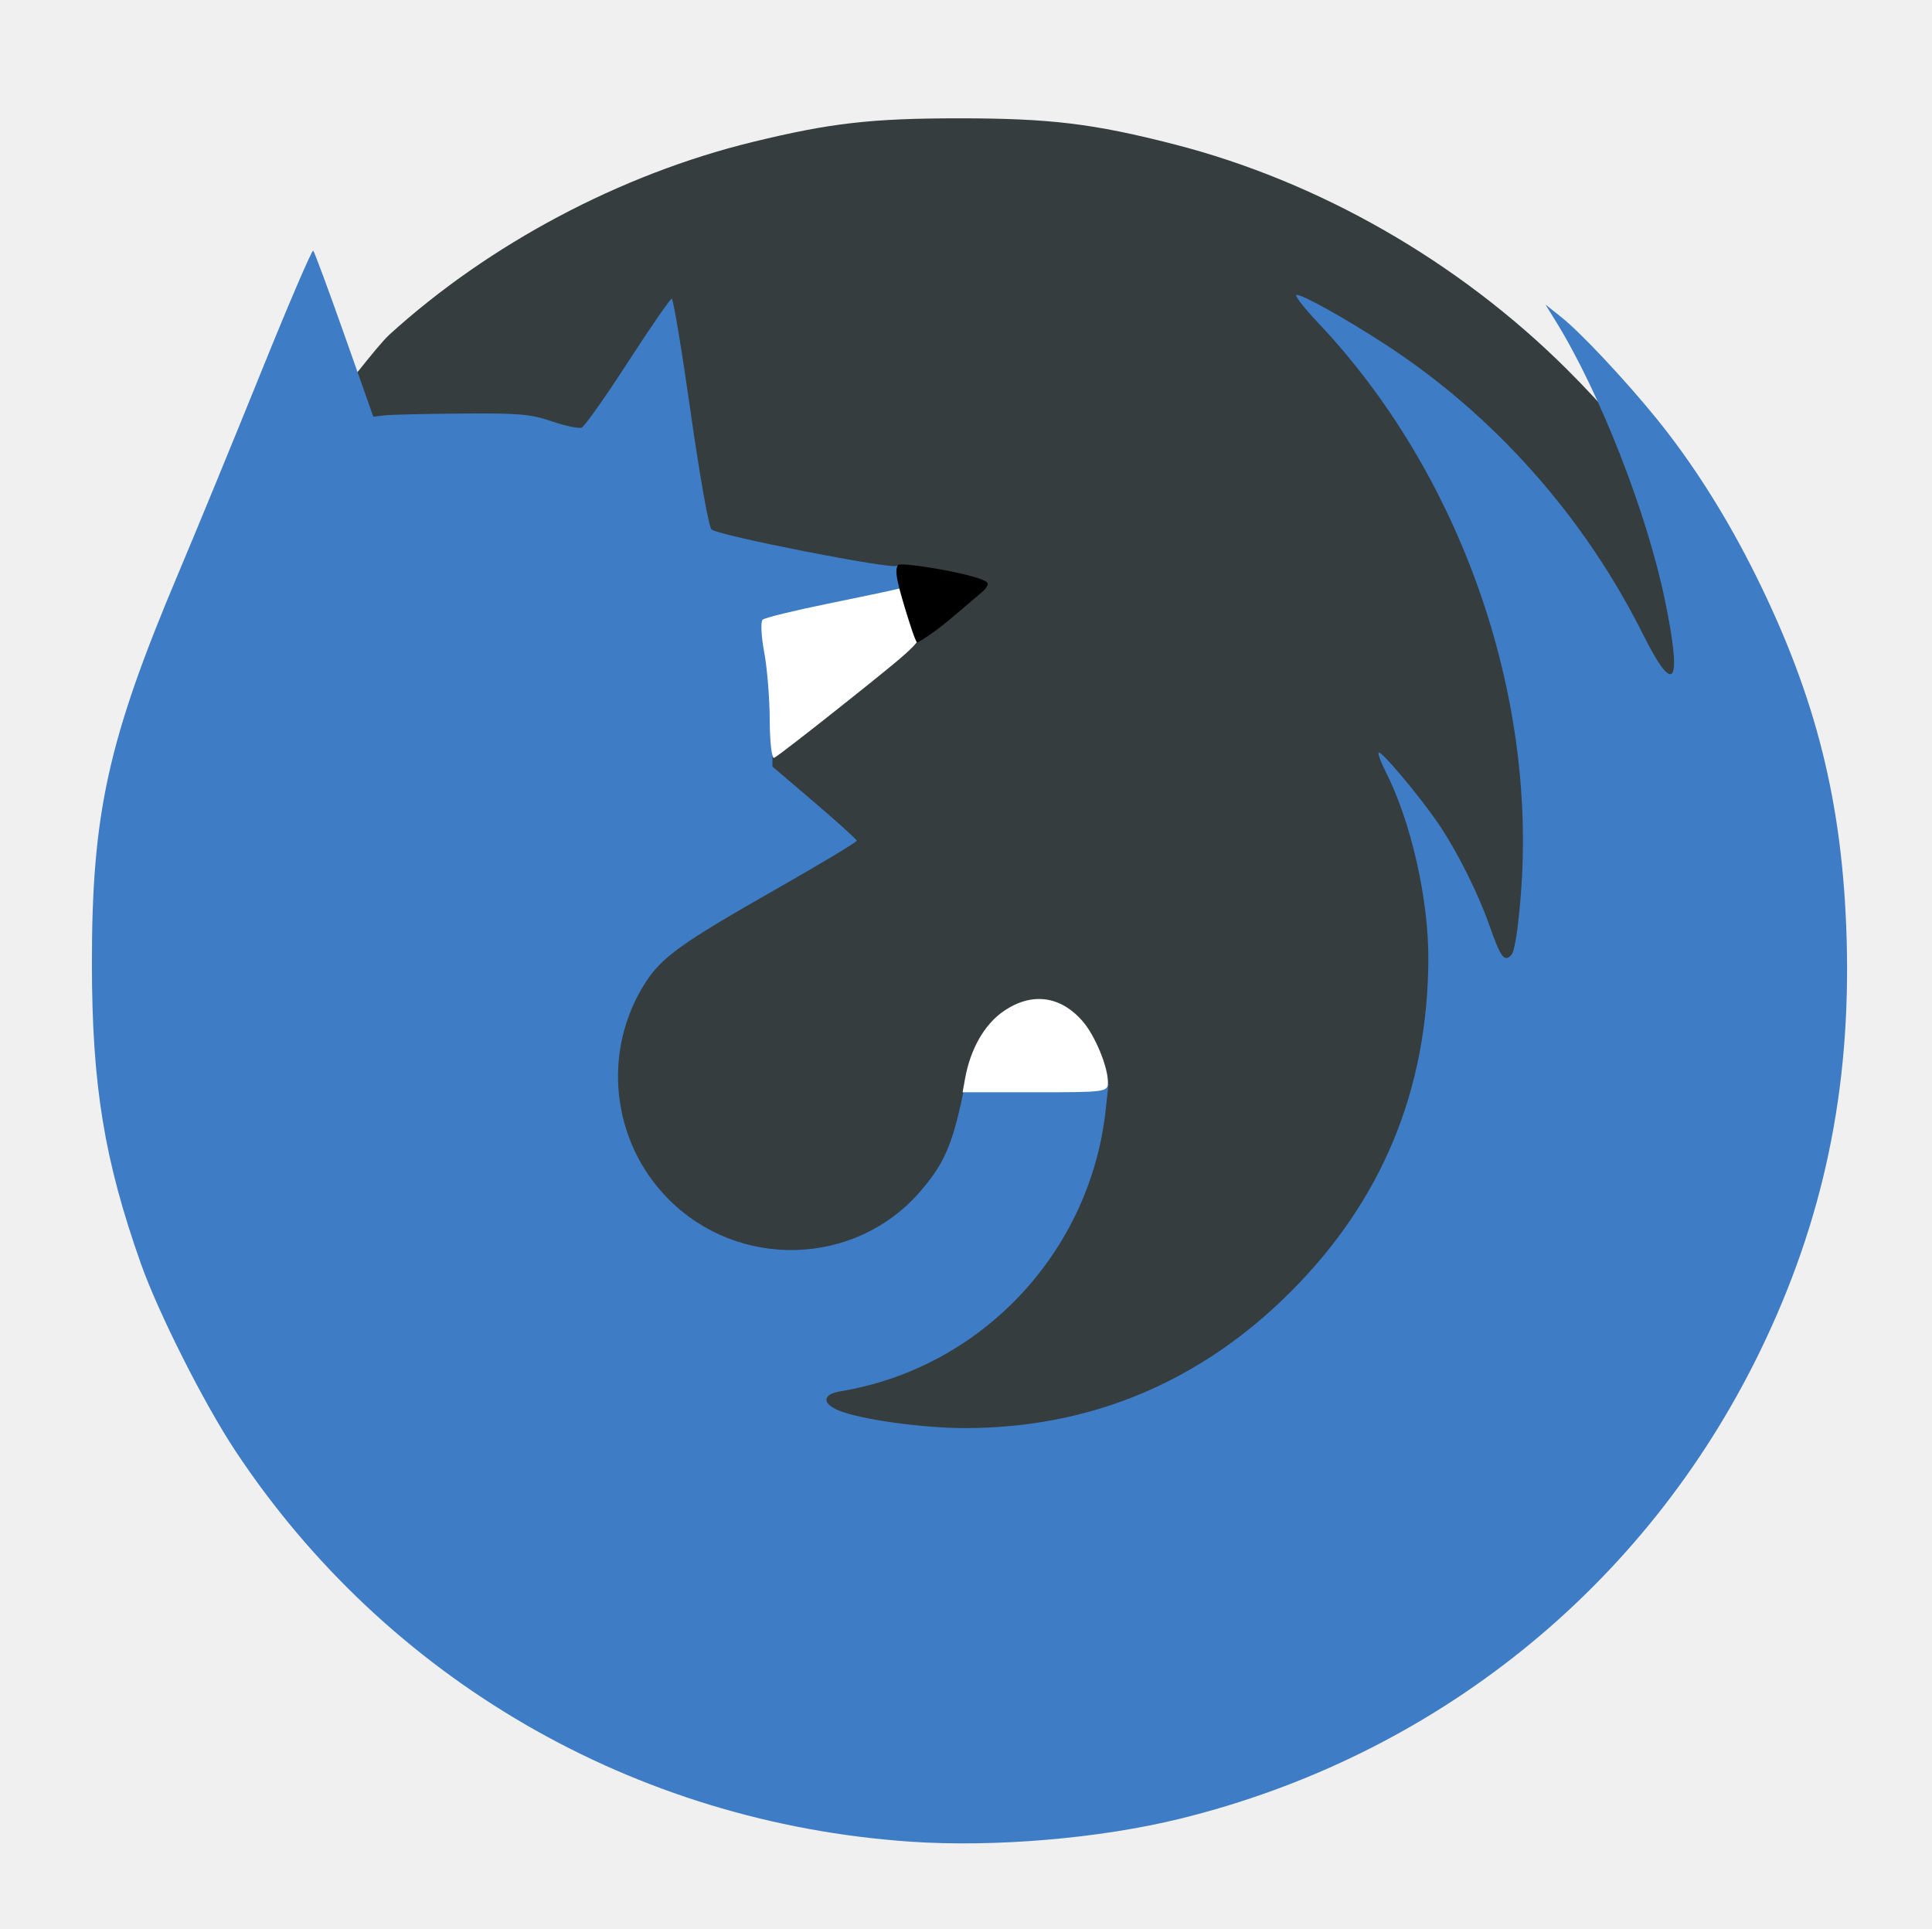
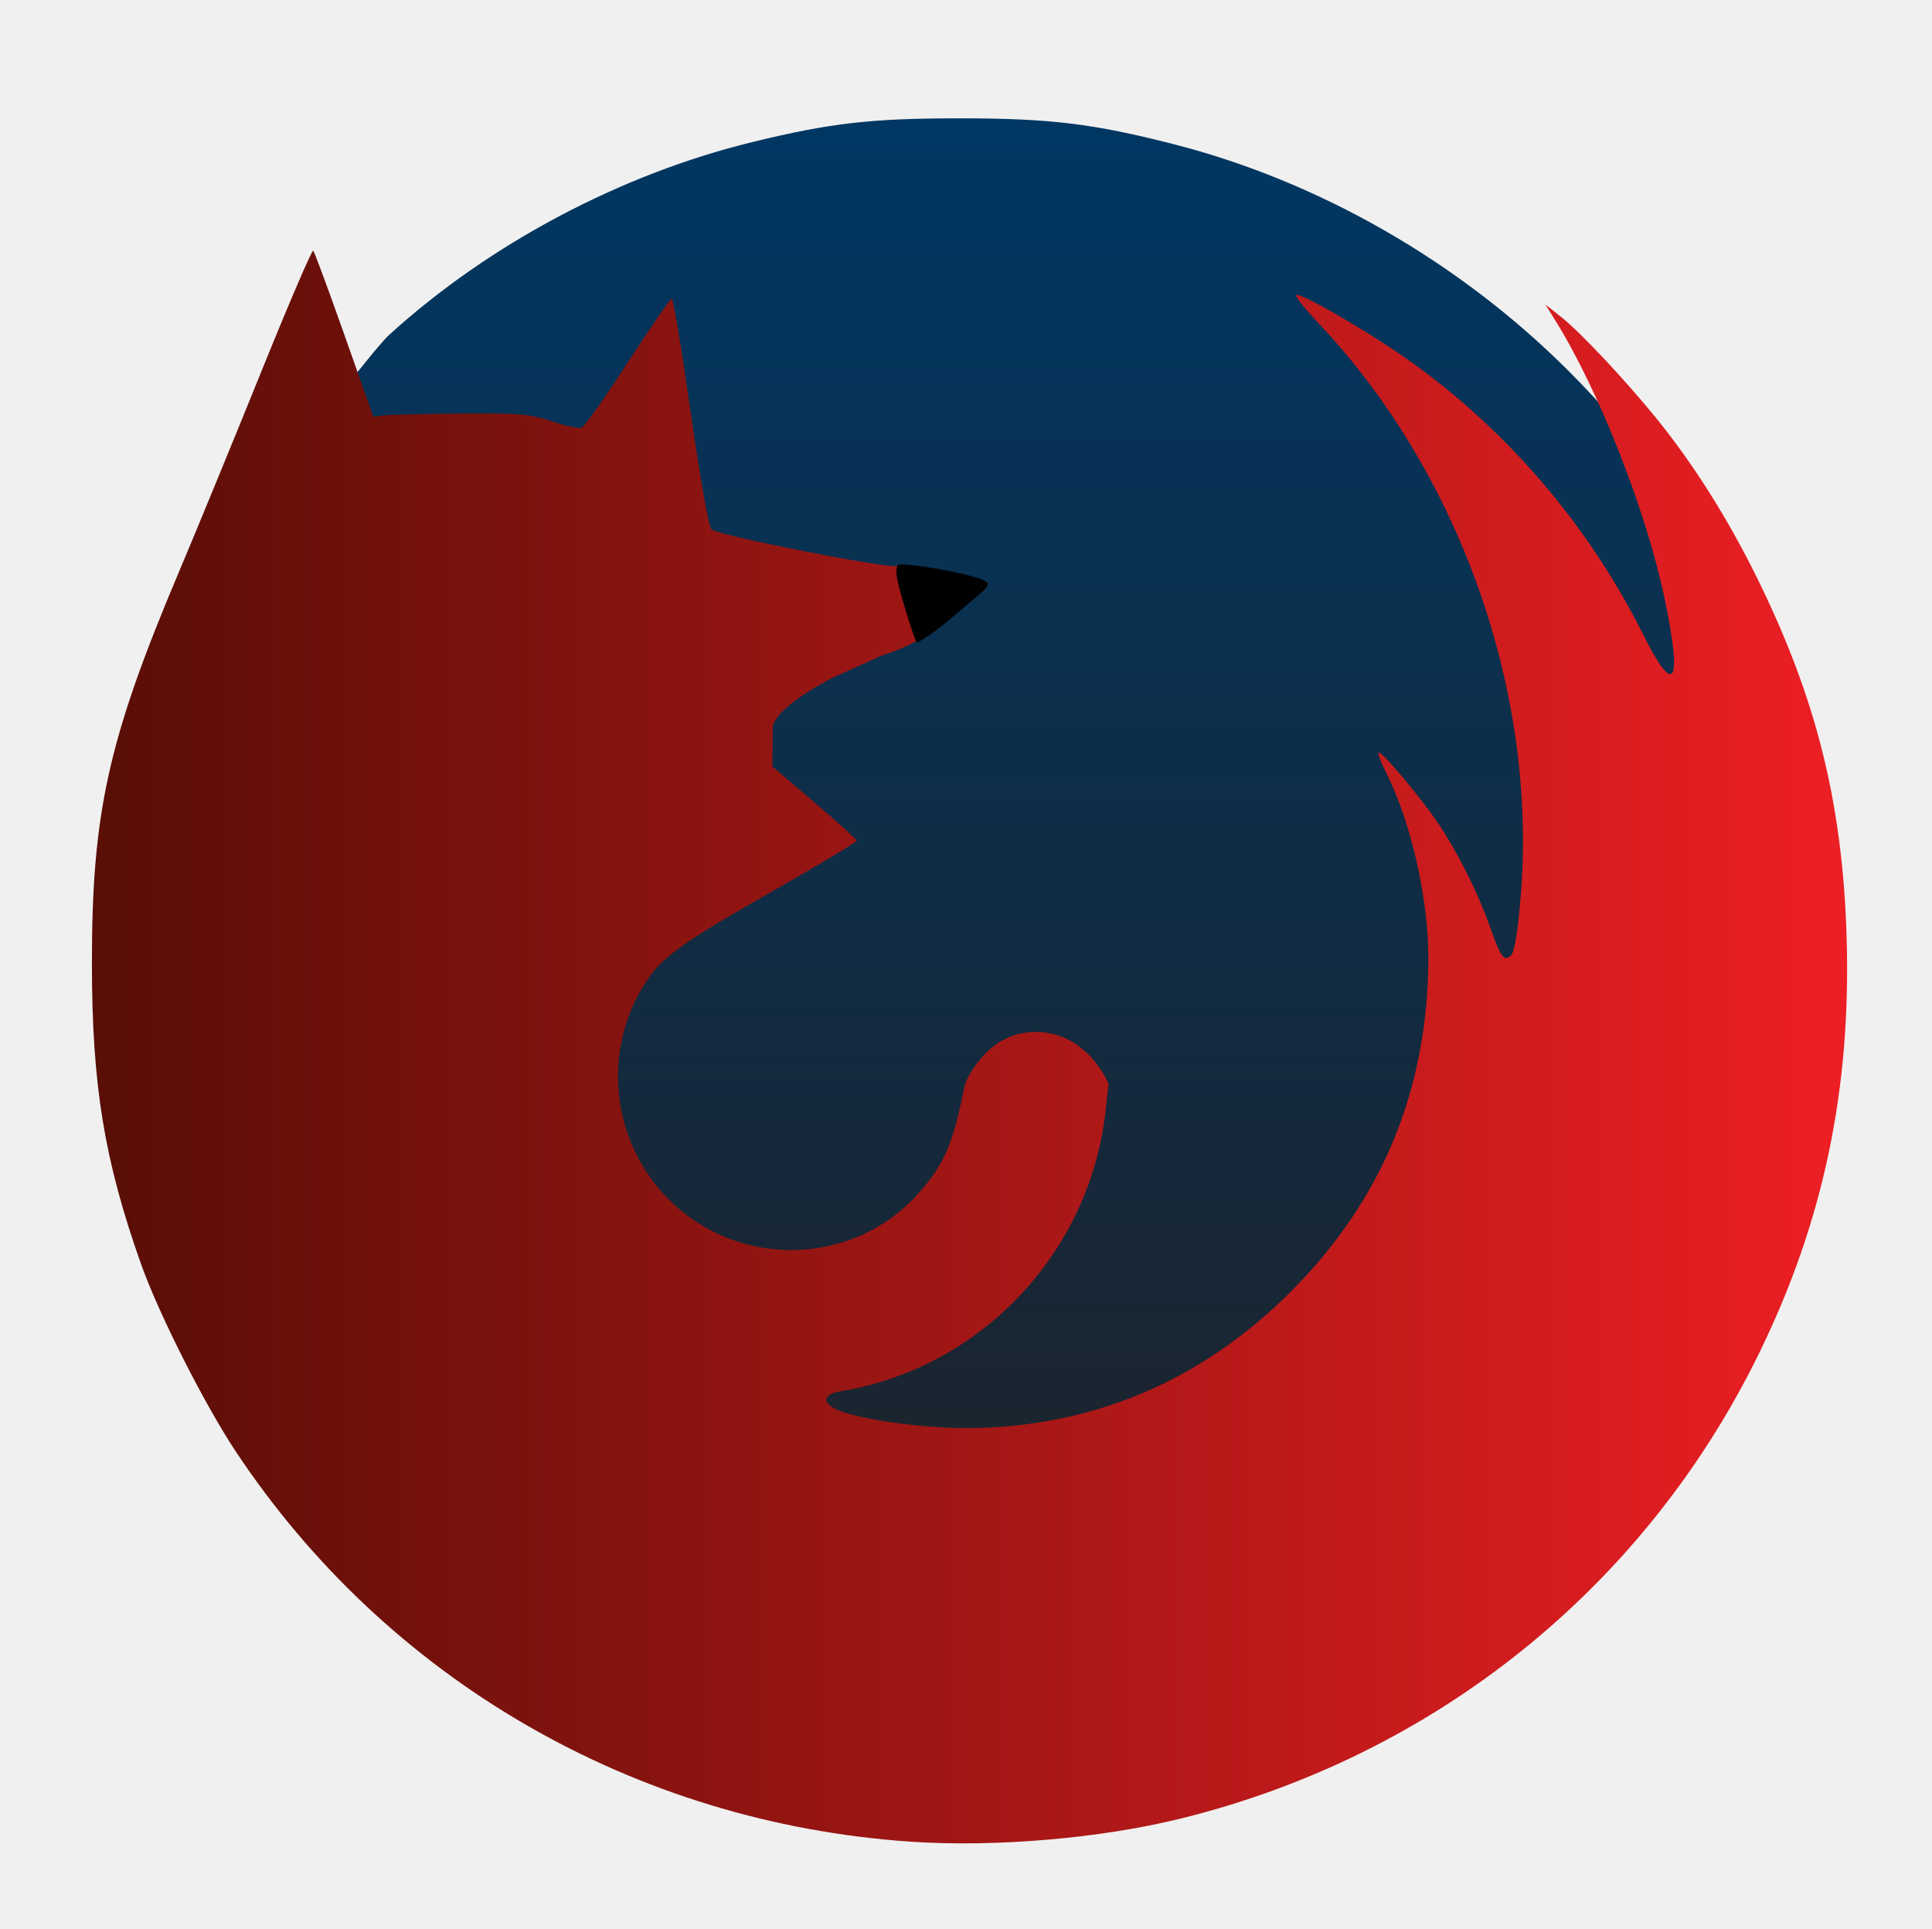
- <svg xmlns="http://www.w3.org/2000/svg" id="svg2" version="1.1" width="513" height="512">
-   <defs id="defs6" />
-   <path style="fill:#353d3e;fill-opacity:1" d="m 236.39,484.65 c -31.949,-3.34 -57.226,-10.375 -83.156,-23.145 -24.162,-11.899 -42.866,-25.596 -62.379,-45.683 -34.703,-35.722 -55.294,-77.722 -62.513,-127.506 -2.243,-15.466 -2.243,-46.026 0,-61.493 3.176,-21.9 9.184,-42.754 18.183,-63.115 2.482,-5.615 22.14,-27.469 31.497,-50.439 10.239,-25.135 2.572,4.643 3.353,4.643 0.769,0 -0.946,-20.288 1.367,-13.544 2.148,6.261 6.208,0.275 6.679,0.759 0.493,0.506 10.413,-13.037 14.007,-16.303 26.471,-24.058 61.322,-42.55 96.293,-51.094 20.718,-5.062 31.614,-6.313 54.983,-6.313 24.061,0 35.588,1.392 57.025,6.886 38.496,9.866 75.613,31.139 104.422,59.846 36.76,36.63 57.762,79.245 65.393,132.691 1.815,12.713 1.538,44.764 -0.505,58.407 -4.56,30.45 -13.56,56.822 -27.895,81.739 -34.835,60.548 -94.019,100.939 -163.793,111.782 -9.982,1.551 -44.417,2.774 -52.963,1.88 z" id="path3229" />
-   <path style="fill:#b1b1aa" d="m -259.857,29.595 c -1.238,-0.497 -2.25,-1.444 -2.25,-2.103 0,-0.659 -0.289,-0.91 -0.642,-0.556 -0.975,0.975 1.665,3.699 3.515,3.627 1.101,-0.043 0.9,-0.356 -0.622,-0.968 z" id="path3045" />
-   <path style="fill:#3e7cc5;fill-opacity:1" d="m 241.678,488.985 c -73.239,-5.022 -138.906,-43.022 -179.109,-103.645 -8.347,-12.586 -20.475,-36.603 -25.152,-49.807 -9.728,-27.463 -12.993,-47.432 -13.012,-79.589 -0.024,-40.05 4.283,-59.513 22.954,-103.722 4.89,-11.579 14.817,-35.718 22.059,-53.642 7.243,-17.924 13.43,-32.335 13.749,-32.023 0.319,0.311 4.04,10.355 8.267,22.32 l 7.686,21.754 3.061,-0.349 c 1.684,-0.192 10.892,-0.407 20.462,-0.479 15.303,-0.115 18.185,0.135 23.907,2.072 3.578,1.211 7.13,1.962 7.893,1.668 0.763,-0.294 6.294,-8.117 12.291,-17.384 5.997,-9.268 11.233,-16.85 11.635,-16.85 0.402,0 2.652,13.5 5,30 2.447,17.196 4.816,30.537 5.551,31.259 1.623,1.594 48.08,10.718 49.188,9.66 0.87,-0.83 22.807,3.28 24.024,4.501 0.392,0.393 -0.275,1.492 -1.483,2.442 -1.207,0.95 -5.498,4.467 -9.535,7.816 -8.16,6.769 -8.281,6.749 -10.305,-1.715 -0.725,-3.033 -1.729,-4.887 -2.646,-4.887 -2.998,0 -33.581,7.241 -34.507,8.17 -0.595,0.597 -0.476,3.962 0.316,8.885 0.701,4.358 1.242,12.46 1.203,18.005 l -0.071,10.082 11.156,9.522 c 6.136,5.237 11.189,9.811 11.229,10.164 0.04,0.353 -9.485,6.081 -21.166,12.727 -25.404,14.455 -30.603,18.176 -35,25.051 -11.608,18.149 -9.004,42.169 6.23,57.453 18.575,18.636 49.291,17.82 66.509,-1.768 6.474,-7.364 8.783,-12.549 11.609,-26.07 l 0.59,-2.824 19.036,0 19.036,0 -0.723,6.771 c -4.044,37.887 -33.011,68.683 -70.399,74.846 -4.823,0.795 -5.066,3.217 -0.512,5.104 5.758,2.387 22.196,4.678 33.569,4.678 33.31,0 62.632,-12.303 86.576,-36.327 24.115,-24.194 36.213,-53.406 36.42,-87.935 0.097,-16.176 -4.579,-36.767 -11.392,-50.164 -1.248,-2.455 -2.058,-4.676 -1.8,-4.936 0.638,-0.64 11.043,11.757 15.918,18.966 4.968,7.346 10.43,18.244 13.478,26.891 3.015,8.553 3.928,9.81 5.777,7.954 0.903,-0.906 1.796,-6.439 2.561,-15.866 4.381,-54.027 -16.257,-112.352 -53.798,-152.036 -3.874,-4.095 -6.453,-7.445 -5.732,-7.445 1.739,0 12.733,6.139 23.515,13.131 28.791,18.671 52.866,45.743 68.462,76.984 8.408,16.843 10.506,13.505 5.793,-9.218 -4.783,-23.064 -17.233,-54.886 -28.833,-73.702 l -2.846,-4.615 4.222,3.355 c 5.06,4.021 16.707,16.415 25.046,26.654 9.841,12.082 18.971,26.515 26.808,42.38 15.828,32.044 22.799,59.953 23.879,95.606 1.221,40.327 -6.15,75.425 -23.166,110.299 -30.39,62.285 -86.086,107.088 -153.839,123.75 -21.317,5.243 -49.273,7.616 -71.64,6.082 z" id="path2991" />
-   <path style="fill:#ffffff" d="m 225.902,185.473 c 19.012,-15.19 19.242,-15.432 18.456,-19.511 -1.564,-8.116 -2.985,-10.357 -6.072,-9.572 -1.566,0.398 -10.021,2.184 -18.788,3.968 -8.768,1.784 -16.411,3.662 -16.985,4.173 -0.574,0.511 -0.394,4.384 0.4,8.606 0.794,4.222 1.456,12.354 1.473,18.071 0.017,5.717 0.533,10.226 1.148,10.02 0.615,-0.206 9.781,-7.296 20.369,-15.755 z" id="path2999" />
-   <path style="fill:#ffffff" d="m 294.187,287.337 c 0,-4.126 -3.426,-12.387 -6.704,-16.168 -5.896,-6.799 -13.523,-7.789 -20.947,-2.719 -5.115,3.493 -8.867,10.039 -10.288,17.953 l -0.649,3.616 19.294,0 c 18.78,0 19.295,-0.071 19.295,-2.682 z" id="path3227" />
-   <path style="fill:#000000" d="m 240.495,162.141 c -2.647,-8.706 -2.86,-10.67 -2.083,-12.116 0.514,-0.956 22.511,2.617 23.796,4.758 0.286,0.476 -0.3,1.461 -1.483,2.442 -1.309,1.085 -5.296,4.554 -9.209,7.801 -3.914,3.248 -7.655,5.552 -7.981,5.552 -0.326,0 -1.599,-3.696 -3.041,-8.437 z" id="path2989" />
+ <svg xmlns="http://www.w3.org/2000/svg" version="1.1" id="svg2" x="0px" y="0px" width="513px" height="512px" viewBox="0 0 513 512" style="enable-background:new 0 0 513 512;" xml:space="preserve">
+   <linearGradient id="path3229_1_" gradientUnits="userSpaceOnUse" x1="246.368" y1="456.623" x2="246.368" y2="3.087" gradientTransform="matrix(1 0 0 -1 8.3398 488.04)">
+     <stop offset="0" style="stop-color:#003763" />
+     <stop offset="1" style="stop-color:#231F20" />
+   </linearGradient>
+   <path id="path3229" style="fill:url(#path3229_1_);" d="  M236.39,484.65c-31.949-3.343-57.226-10.375-83.156-23.146c-24.163-11.896-42.867-25.597-62.379-45.686  C56.152,380.1,35.561,338.1,28.342,288.316c-2.243-15.467-2.243-46.026,0-61.493c3.176-21.899,9.184-42.754,18.183-63.115  c2.482-5.615,22.14-27.469,31.497-50.438c10.239-25.135,2.572,4.643,3.353,4.643c0.769,0-0.946-20.288,1.368-13.544  c2.147,6.262,6.208,0.275,6.679,0.759c0.493,0.506,10.413-13.037,14.007-16.303c26.471-24.058,61.322-42.55,96.293-51.095  c20.718-5.062,31.614-6.313,54.983-6.313c24.061,0,35.588,1.392,57.025,6.887c38.493,9.866,75.61,31.139,104.423,59.846  c36.76,36.63,57.762,79.245,65.394,132.691c1.815,12.713,1.538,44.765-0.505,58.407c-4.56,30.45-13.56,56.822-27.896,81.738  c-34.838,60.549-94.021,100.938-163.793,111.779C279.371,484.321,244.937,485.544,236.39,484.65z" />
+   <path id="path3045" style="fill:#B1B1AA;" d="M-259.857,29.595c-1.237-0.497-2.25-1.444-2.25-2.103c0-0.659-0.289-0.91-0.643-0.557  c-0.975,0.975,1.666,3.7,3.515,3.627C-258.133,30.521-258.334,30.208-259.857,29.595L-259.857,29.595z" />
+   <linearGradient id="path2991_1_" gradientUnits="userSpaceOnUse" x1="16.065" y1="210.042" x2="482.12" y2="210.042" gradientTransform="matrix(1 0 0 -1 8.3398 488.04)">
+     <stop offset="0" style="stop-color:#580E06" />
+     <stop offset="1" style="stop-color:#ED1F24" />
+   </linearGradient>
+   <path id="path2991" style="fill:url(#path2991_1_);" d="M241.678,488.985  c-73.239-5.022-138.906-43.021-179.109-103.646c-8.346-12.586-20.475-36.603-25.152-49.807  c-9.729-27.464-12.993-47.433-13.012-79.589c-0.023-40.051,4.283-59.513,22.954-103.723c4.89-11.579,14.817-35.718,22.06-53.642  c7.243-17.924,13.43-32.334,13.749-32.023c0.319,0.312,4.04,10.355,8.268,22.32l7.686,21.754l3.062-0.349  c1.684-0.192,10.892-0.408,20.462-0.479c15.303-0.115,18.186,0.135,23.907,2.072c3.578,1.211,7.13,1.962,7.893,1.668  c0.763-0.293,6.294-8.116,12.292-17.384c5.997-9.268,11.233-16.85,11.634-16.85c0.402,0,2.652,13.5,5,30  c2.447,17.196,4.816,30.537,5.55,31.259c1.623,1.594,48.081,10.718,49.188,9.66c0.87-0.83,22.807,3.28,24.023,4.501  c0.393,0.394-0.273,1.492-1.482,2.442c-1.207,0.95-5.498,4.467-9.532,7.816c-8.16,6.77-16.867,9.015-16.867,9.015L221,180  c0,0-15.784,7.898-15.823,13.443l-0.071,10.081l11.156,9.521c6.136,5.237,11.189,9.811,11.229,10.164  c0.041,0.354-9.484,6.081-21.166,12.728c-25.404,14.455-30.603,18.176-35,25.051c-11.608,18.146-9.004,42.17,6.23,57.453  c18.575,18.636,49.291,17.816,66.509-1.771c6.474-7.362,8.783-12.55,11.609-26.067l0.59-2.824c0,0,5.336-14.029,19.037-13.779  c13.701,0.25,19.035,13.779,19.035,13.779l-0.724,6.771c-4.043,37.888-33.01,68.683-70.397,74.847  c-4.823,0.795-5.066,3.215-0.512,5.104c5.758,2.39,22.196,4.679,33.568,4.679c33.31,0,62.632-12.304,86.576-36.326  c24.115-24.192,36.214-53.404,36.42-87.936c0.1-16.176-4.578-36.767-11.392-50.164c-1.248-2.456-2.059-4.676-1.8-4.936  c0.638-0.64,11.043,11.757,15.918,18.966c4.968,7.346,10.431,18.244,13.479,26.891c3.019,8.553,3.931,9.81,5.777,7.954  c0.903-0.906,1.797-6.439,2.563-15.866c4.383-54.027-16.259-112.353-53.8-152.036c-3.873-4.095-6.453-7.445-5.729-7.445  c1.737,0,12.729,6.139,23.515,13.131c28.791,18.671,52.866,45.743,68.462,76.984c8.408,16.842,10.506,13.504,5.793-9.218  c-4.782-23.063-17.229-54.886-28.833-73.703l-2.846-4.615l4.222,3.354c5.063,4.021,16.707,16.416,25.047,26.654  c9.844,12.082,18.974,26.515,26.811,42.38c15.828,32.044,22.799,59.953,23.878,95.606c1.222,40.329-6.15,75.424-23.165,110.297  c-30.391,62.283-86.086,107.089-153.839,123.752C292,488.146,264.045,490.52,241.678,488.985L241.678,488.985z" />
+   <path id="path2989" d="M240.495,162.141  c-2.646-8.706-2.86-10.67-2.083-12.116c0.514-0.956,22.511,2.618,23.796,4.758c0.285,0.476-0.301,1.461-1.481,2.442  c-1.311,1.086-5.294,4.554-9.208,7.802c-3.914,3.248-7.656,5.552-7.981,5.552C243.21,170.578,241.937,166.882,240.495,162.141  L240.495,162.141z" />
</svg>
